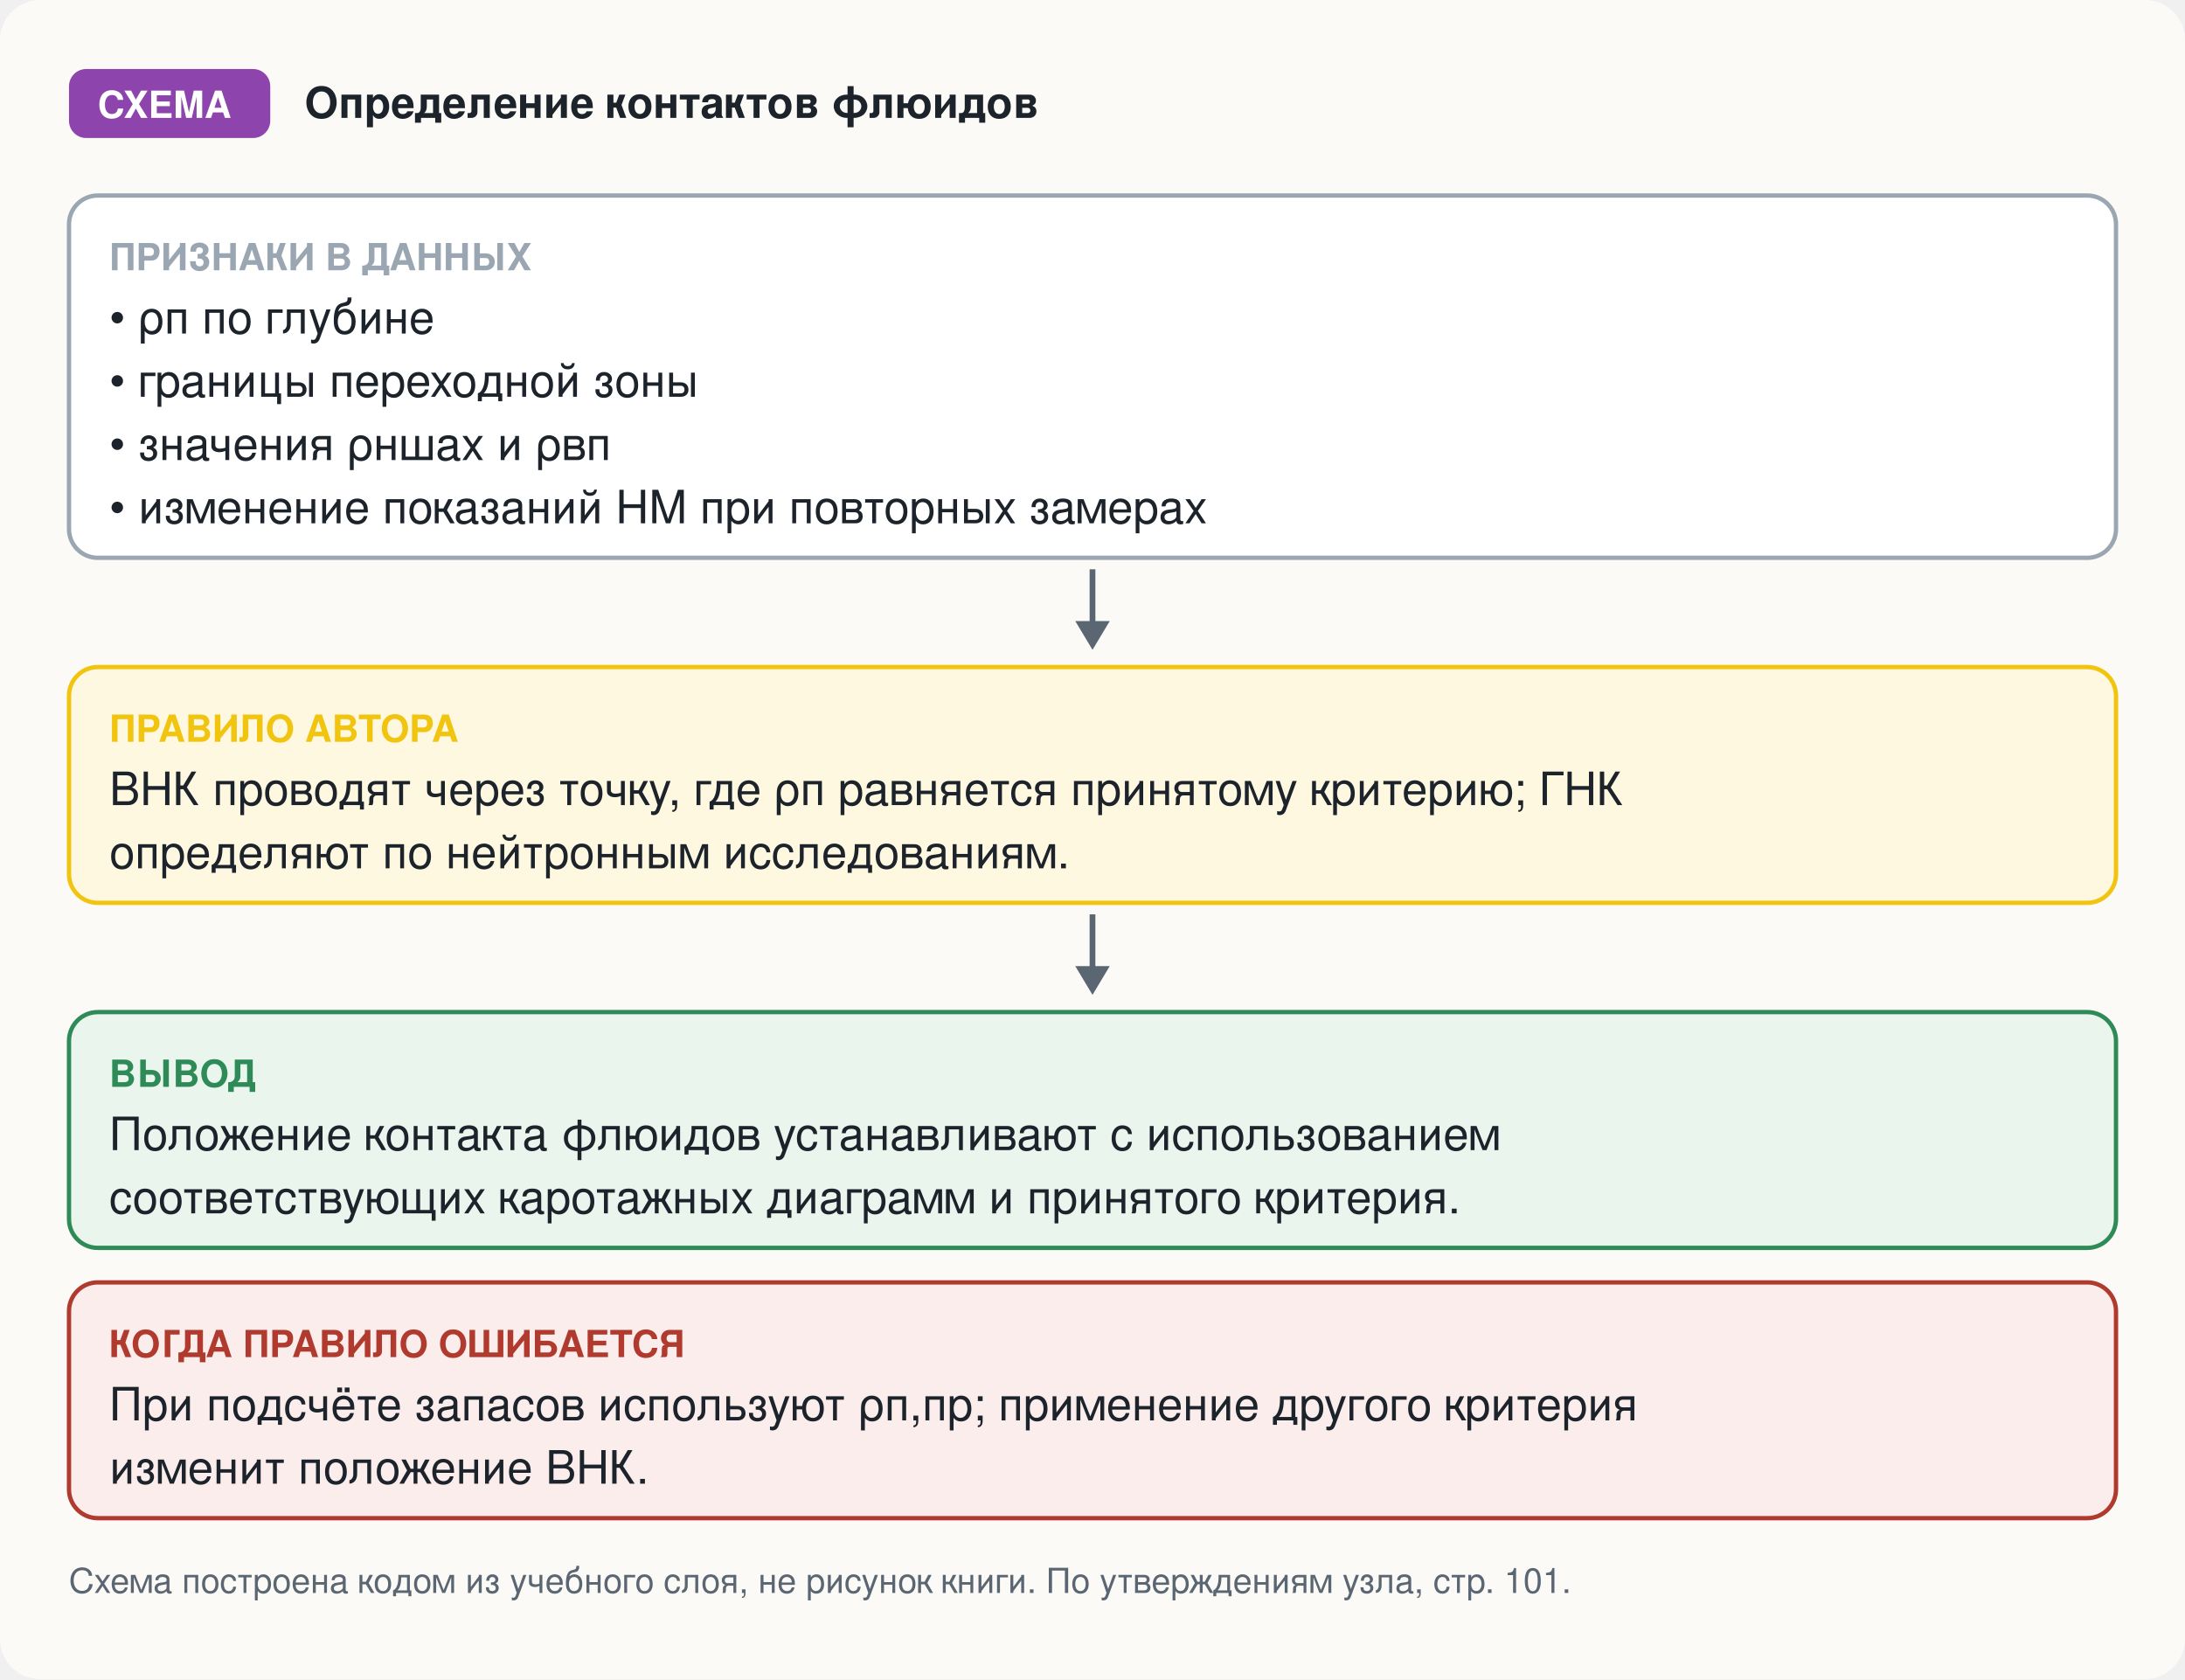
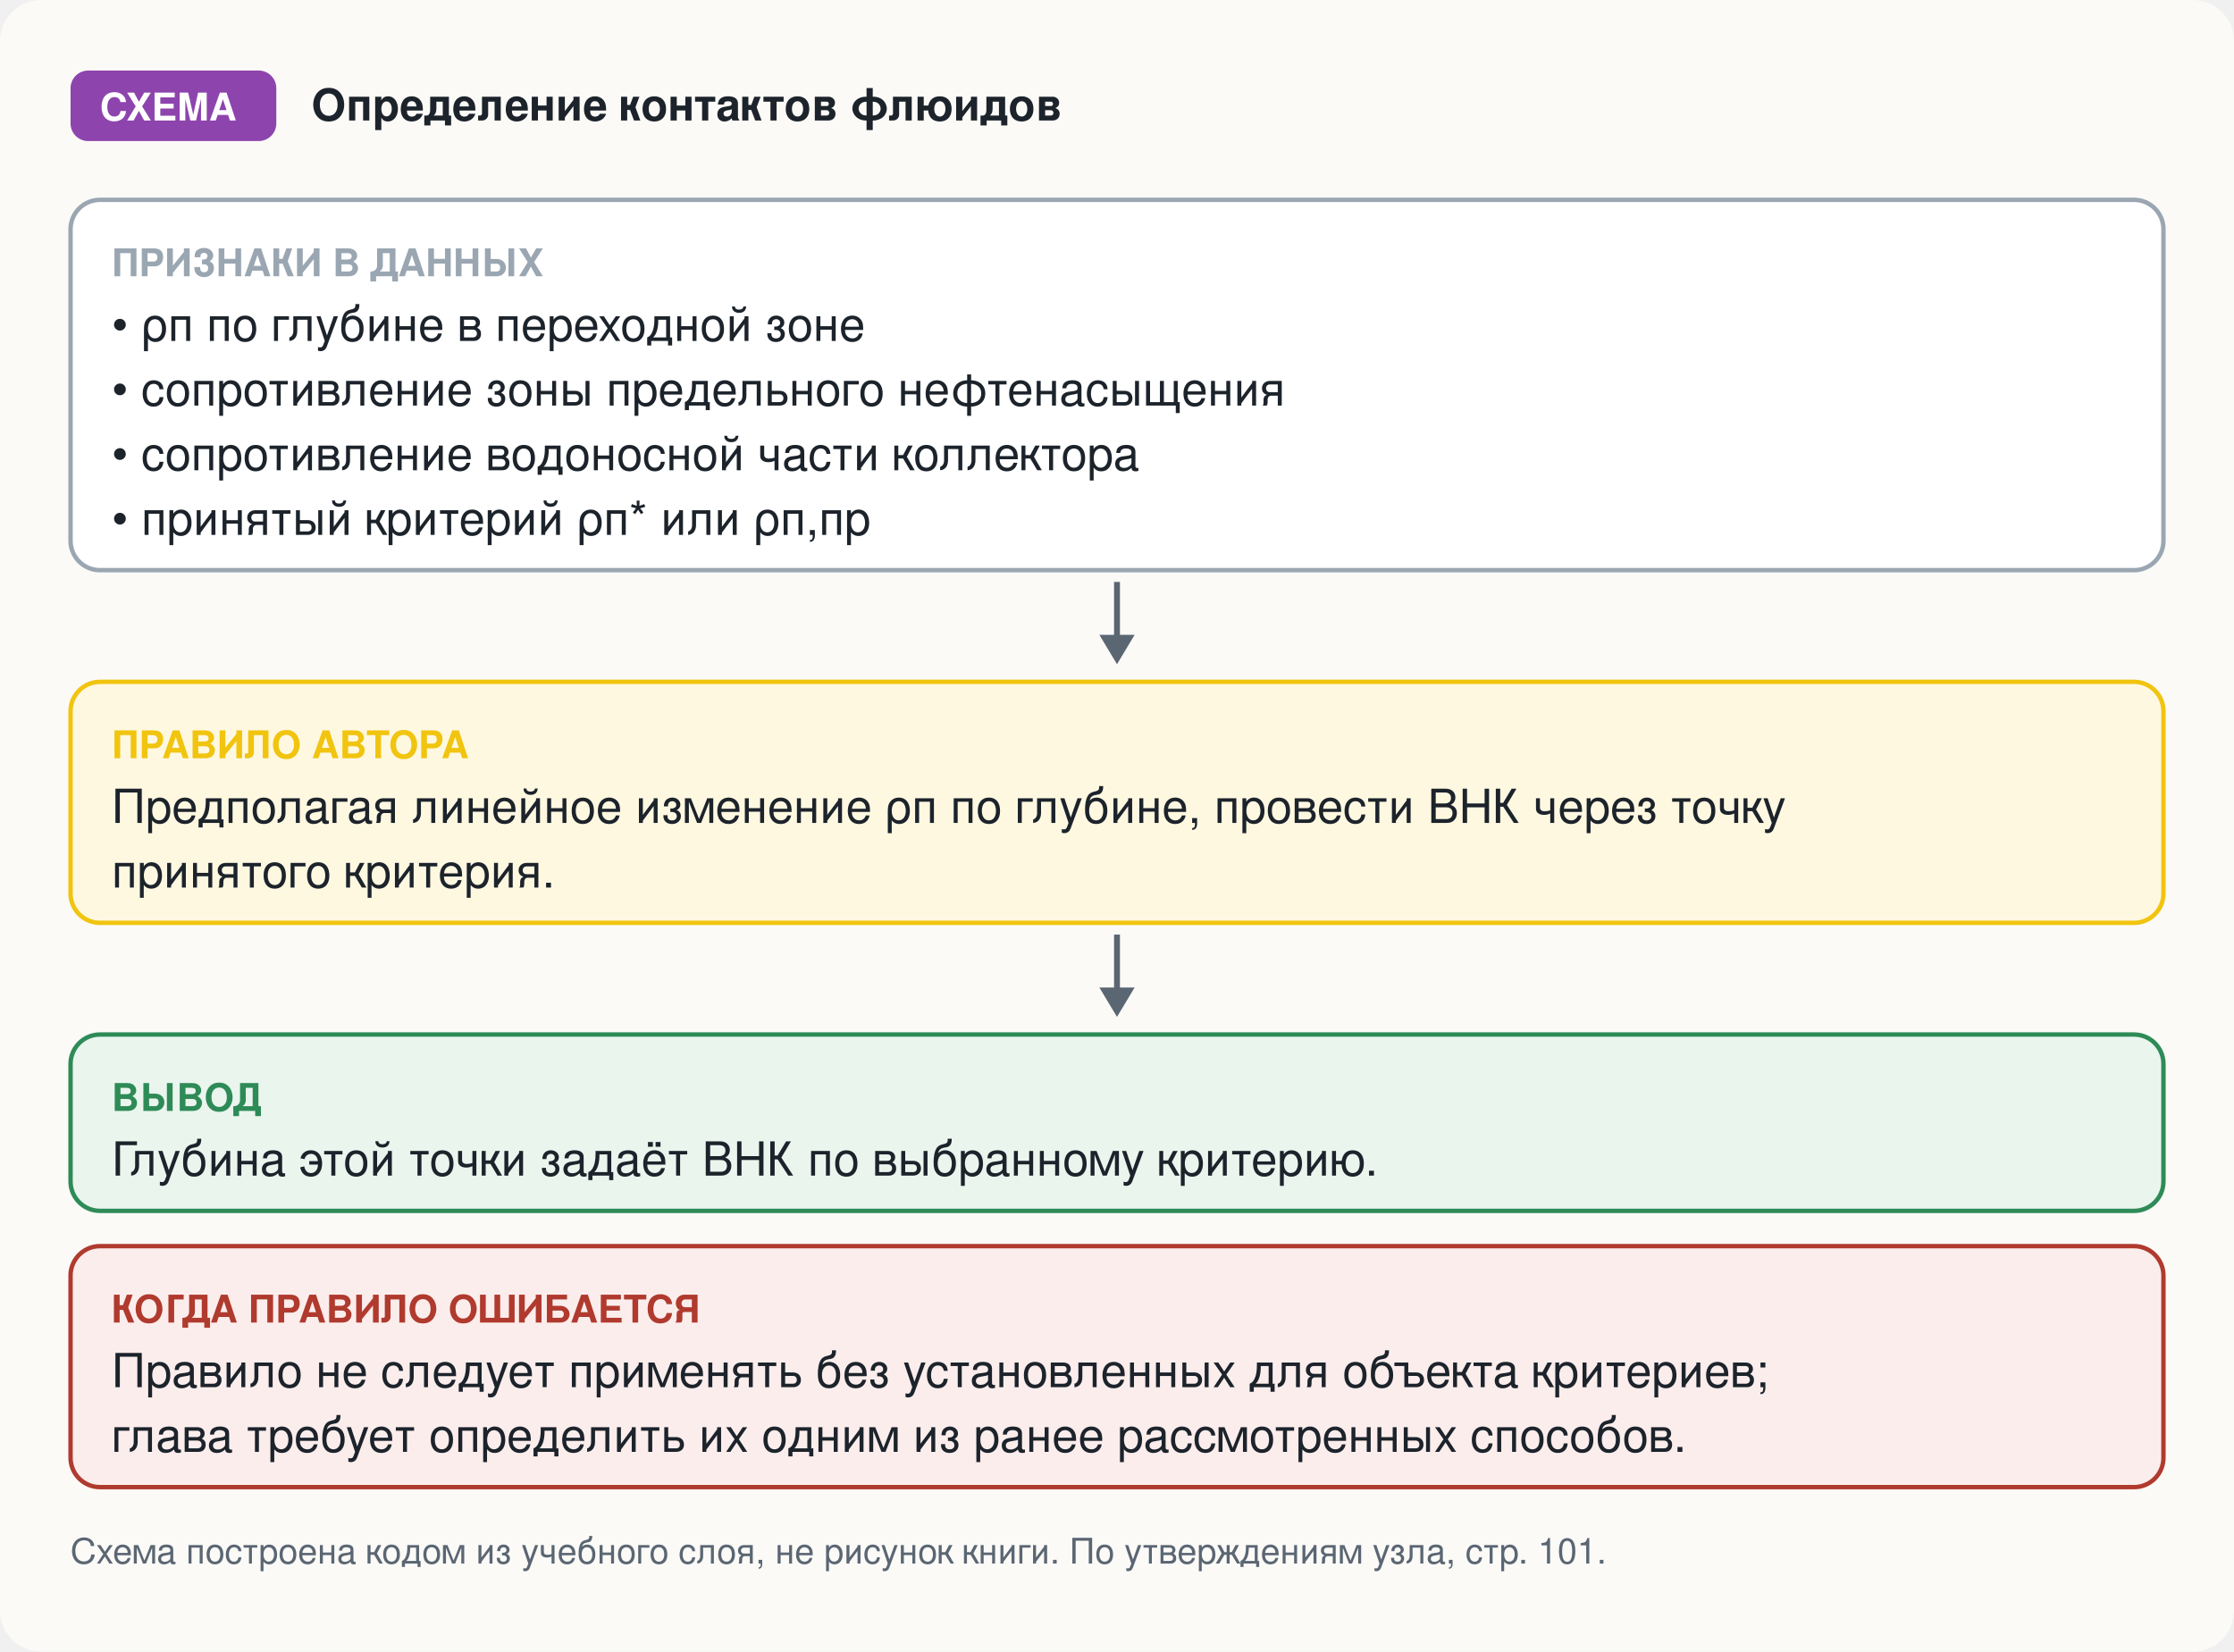
- <svg xmlns="http://www.w3.org/2000/svg" viewBox="0 0 760 584" width="760" height="584" role="img">
-   <rect x="0" y="0" width="760" height="584" rx="14" fill="#FBFAF7" />
+ <svg xmlns="http://www.w3.org/2000/svg" viewBox="0 0 760 562" width="760" height="562" role="img">
+   <rect x="0" y="0" width="760" height="562" rx="14" fill="#FBFAF7" />
  <rect x="24" y="24" width="70" height="24" rx="6" fill="#8E44AD" />
  <text x="34" y="41" font-size="13" font-weight="700" fill="#fff" font-family="Segoe UI, -apple-system, Helvetica, Arial, sans-serif">СХЕМА</text>
  <text x="106" y="41" font-size="15" font-weight="700" fill="#1C232B" font-family="Segoe UI, -apple-system, Helvetica, Arial, sans-serif">Определение контактов флюидов</text>
  <rect x="24" y="68" width="712" height="126" rx="10" fill="#FFFFFF" stroke="#9AA6B2" stroke-width="1.5" />
  <text x="38" y="94" font-size="13" font-weight="700" fill="#9AA6B2" text-anchor="start" font-family="Segoe UI, -apple-system, Helvetica, Arial, sans-serif">ПРИЗНАКИ В ДАННЫХ</text>
-   <text x="38" y="116" font-size="16" font-weight="400" fill="#1C232B" text-anchor="start" font-family="Segoe UI, -apple-system, Helvetica, Arial, sans-serif">• ρп по глубине</text>
-   <text x="38" y="138" font-size="16" font-weight="400" fill="#1C232B" text-anchor="start" font-family="Segoe UI, -apple-system, Helvetica, Arial, sans-serif">• границы переходной зоны</text>
-   <text x="38" y="160" font-size="16" font-weight="400" fill="#1C232B" text-anchor="start" font-family="Segoe UI, -apple-system, Helvetica, Arial, sans-serif">• значения ρншах и ρвп</text>
-   <text x="38" y="182" font-size="16" font-weight="400" fill="#1C232B" text-anchor="start" font-family="Segoe UI, -apple-system, Helvetica, Arial, sans-serif">• изменение показаний НМ при повторных замерах</text>
+   <text x="38" y="116" font-size="16" font-weight="400" fill="#1C232B" text-anchor="start" font-family="Segoe UI, -apple-system, Helvetica, Arial, sans-serif">• ρп по глубине в переходной зоне</text>
+   <text x="38" y="138" font-size="16" font-weight="400" fill="#1C232B" text-anchor="start" font-family="Segoe UI, -apple-system, Helvetica, Arial, sans-serif">• сопротивление зоны предельного нефтенасыщения</text>
+   <text x="38" y="160" font-size="16" font-weight="400" fill="#1C232B" text-anchor="start" font-family="Segoe UI, -apple-system, Helvetica, Arial, sans-serif">• сопротивление водоносной части коллектора</text>
+   <text x="38" y="182" font-size="16" font-weight="400" fill="#1C232B" text-anchor="start" font-family="Segoe UI, -apple-system, Helvetica, Arial, sans-serif">• принятый критерий ρп* или ρп,пр</text>
  <line x1="380.0" y1="198" x2="380.0" y2="220" stroke="#5B6673" stroke-width="2" />
  <polygon points="374.0,216 386.0,216 380.0,226" fill="#5B6673" />
  <rect x="24" y="232" width="712" height="82" rx="10" fill="#FFF8E1" stroke="#F1C40F" stroke-width="1.5" />
  <text x="38" y="258" font-size="13" font-weight="700" fill="#F1C40F" text-anchor="start" font-family="Segoe UI, -apple-system, Helvetica, Arial, sans-serif">ПРАВИЛО АВТОРА</text>
-   <text x="38" y="280" font-size="16" font-weight="400" fill="#1C232B" text-anchor="start" font-family="Segoe UI, -apple-system, Helvetica, Arial, sans-serif">ВНК проводят через точку, где ρп равняется принятому критерию; ГНК</text>
-   <text x="38" y="302" font-size="16" font-weight="400" fill="#1C232B" text-anchor="start" font-family="Segoe UI, -apple-system, Helvetica, Arial, sans-serif">определяют по нейтронным исследованиям.</text>
+   <text x="38" y="280" font-size="16" font-weight="400" fill="#1C232B" text-anchor="start" font-family="Segoe UI, -apple-system, Helvetica, Arial, sans-serif">Предполагая линейное изменение ρп по глубине, провести ВНК через точку</text>
+   <text x="38" y="302" font-size="16" font-weight="400" fill="#1C232B" text-anchor="start" font-family="Segoe UI, -apple-system, Helvetica, Arial, sans-serif">принятого критерия.</text>
  <line x1="380.0" y1="318" x2="380.0" y2="340" stroke="#5B6673" stroke-width="2" />
  <polygon points="374.0,336 386.0,336 380.0,346" fill="#5B6673" />
-   <rect x="24" y="352" width="712" height="82" rx="10" fill="#EAF5EE" stroke="#2E8B57" stroke-width="1.5" />
+   <rect x="24" y="352" width="712" height="60" rx="10" fill="#EAF5EE" stroke="#2E8B57" stroke-width="1.5" />
  <text x="38" y="378" font-size="13" font-weight="700" fill="#2E8B57" text-anchor="start" font-family="Segoe UI, -apple-system, Helvetica, Arial, sans-serif">ВЫВОД</text>
-   <text x="38" y="400" font-size="16" font-weight="400" fill="#1C232B" text-anchor="start" font-family="Segoe UI, -apple-system, Helvetica, Arial, sans-serif">Положение контакта флюидов устанавливают с использованием</text>
-   <text x="38" y="422" font-size="16" font-weight="400" fill="#1C232B" text-anchor="start" font-family="Segoe UI, -apple-system, Helvetica, Arial, sans-serif">соответствующих каротажных диаграмм и принятого критерия.</text>
-   <rect x="24" y="446" width="712" height="82" rx="10" fill="#FBEDEC" stroke="#B03A2E" stroke-width="1.5" />
-   <text x="38" y="472" font-size="13" font-weight="700" fill="#B03A2E" text-anchor="start" font-family="Segoe UI, -apple-system, Helvetica, Arial, sans-serif">КОГДА ПРАВИЛО ОШИБАЕТСЯ</text>
-   <text x="38" y="494" font-size="16" font-weight="400" fill="#1C232B" text-anchor="start" font-family="Segoe UI, -apple-system, Helvetica, Arial, sans-serif">При подсчёте запасов используют ρп,пр; применение другого критерия</text>
-   <text x="38" y="516" font-size="16" font-weight="400" fill="#1C232B" text-anchor="start" font-family="Segoe UI, -apple-system, Helvetica, Arial, sans-serif">изменит положение ВНК.</text>
-   <text x="24" y="554" font-size="12" font-weight="400" fill="#5B6673" text-anchor="start" font-family="Segoe UI, -apple-system, Helvetica, Arial, sans-serif">Схема построена кодом из учебного слоя, не рисунок книги. По утверждениям узла, стр. 101.</text>
+   <text x="38" y="400" font-size="16" font-weight="400" fill="#1C232B" text-anchor="start" font-family="Segoe UI, -apple-system, Helvetica, Arial, sans-serif">Глубина этой точки задаёт ВНК по выбранному критерию.</text>
+   <rect x="24" y="424" width="712" height="82" rx="10" fill="#FBEDEC" stroke="#B03A2E" stroke-width="1.5" />
+   <text x="38" y="450" font-size="13" font-weight="700" fill="#B03A2E" text-anchor="start" font-family="Segoe UI, -apple-system, Helvetica, Arial, sans-serif">КОГДА ПРАВИЛО ОШИБАЕТСЯ</text>
+   <text x="38" y="472" font-size="16" font-weight="400" fill="#1C232B" text-anchor="start" font-family="Segoe UI, -apple-system, Helvetica, Arial, sans-serif">Правило не следует применять без установленных для объекта критериев;</text>
+   <text x="38" y="494" font-size="16" font-weight="400" fill="#1C232B" text-anchor="start" font-family="Segoe UI, -apple-system, Helvetica, Arial, sans-serif">глава требует определить их одним из ранее рассмотренных способов.</text>
+   <text x="24" y="532" font-size="12" font-weight="400" fill="#5B6673" text-anchor="start" font-family="Segoe UI, -apple-system, Helvetica, Arial, sans-serif">Схема построена кодом из учебного слоя, не рисунок книги. По утверждениям узла, стр. 101.</text>
</svg>
